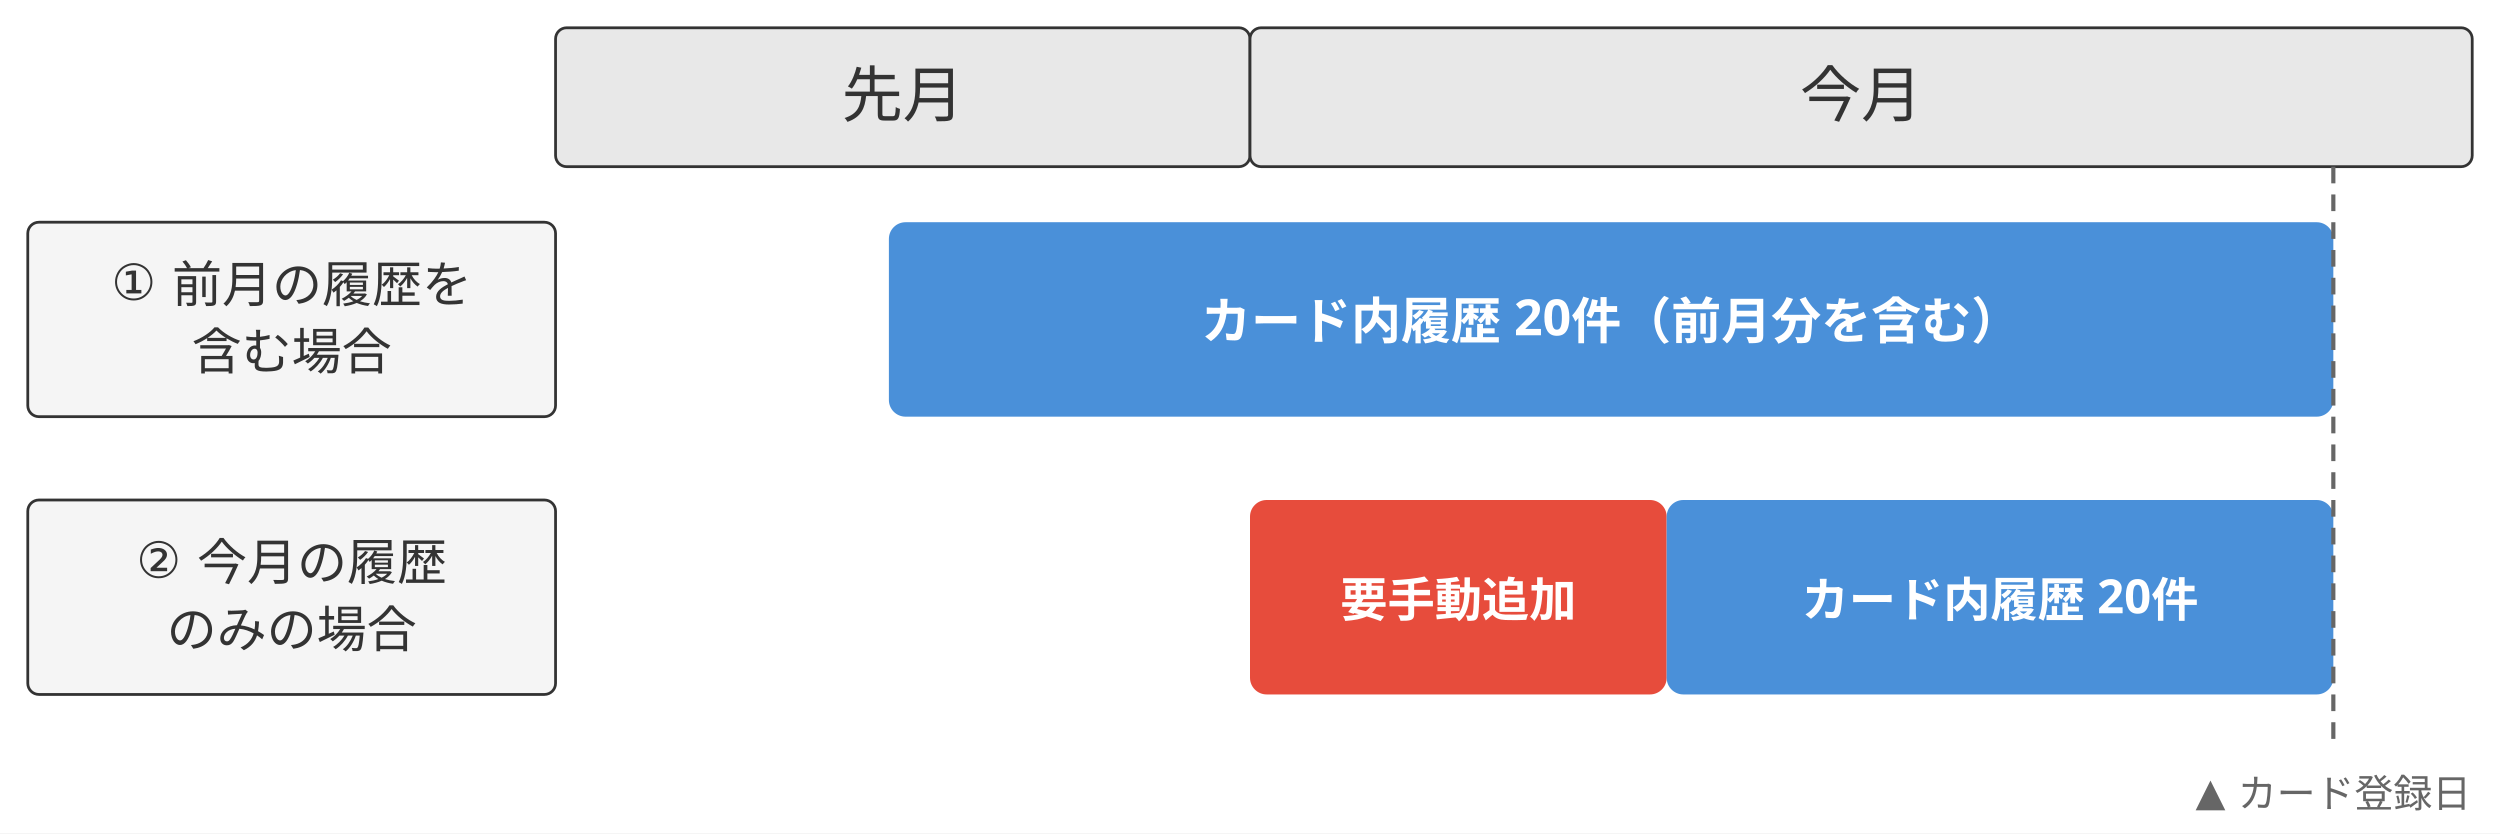
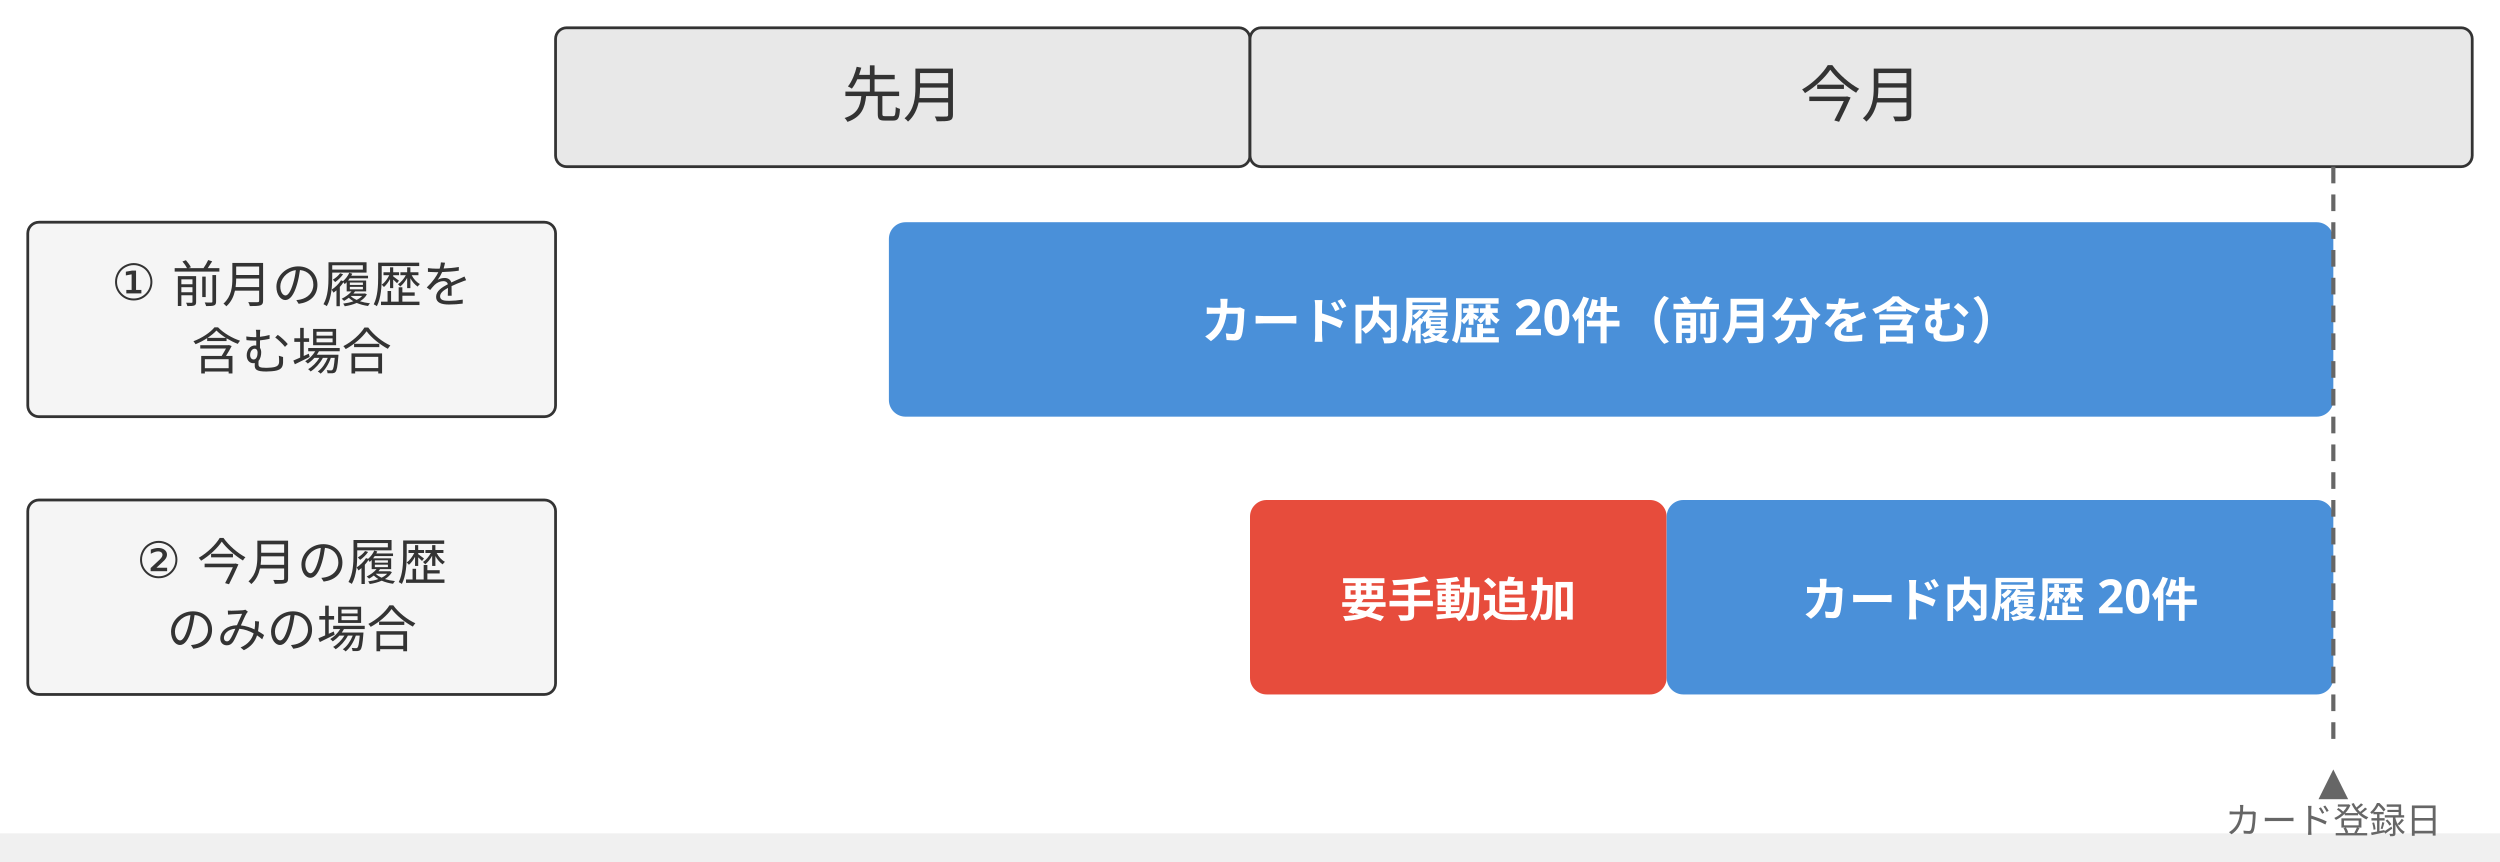
- <svg xmlns="http://www.w3.org/2000/svg" viewBox="0 0 900 300" width="900" height="300" font-family="'Meiryo', 'Yu Gothic', sans-serif">
+ <svg xmlns="http://www.w3.org/2000/svg" viewBox="0 0 900 310" width="900" height="310" font-family="'Meiryo', 'Yu Gothic', sans-serif">
  <rect width="900" height="300" fill="#fff" />
  <rect x="200" y="10" width="250" height="50" rx="4" fill="#e8e8e8" stroke="#333" stroke-width="1" />
  <text x="325" y="42" text-anchor="middle" font-size="22" fill="#333">先月</text>
  <rect x="450" y="10" width="440" height="50" rx="4" fill="#e8e8e8" stroke="#333" stroke-width="1" />
  <text x="670" y="42" text-anchor="middle" font-size="22" fill="#333">今月</text>
  <rect x="10" y="80" width="190" height="70" rx="4" fill="#f5f5f5" stroke="#333" stroke-width="1" />
  <text x="105" y="108" text-anchor="middle" font-size="18" fill="#333">① 前月の履歴を</text>
  <text x="105" y="133" text-anchor="middle" font-size="18" fill="#333">含む場合</text>
  <rect x="320" y="80" width="520" height="70" rx="6" fill="#4A90D9" />
  <text x="580" y="122" text-anchor="middle" font-size="18" font-weight="bold" fill="#fff">カード内履歴 20件（前月分を含む）</text>
  <rect x="10" y="180" width="190" height="70" rx="4" fill="#f5f5f5" stroke="#333" stroke-width="1" />
  <text x="105" y="208" text-anchor="middle" font-size="18" fill="#333">② 今月の履歴</text>
  <text x="105" y="233" text-anchor="middle" font-size="18" fill="#333">のみの場合</text>
  <rect x="450" y="180" width="150" height="70" rx="6" fill="#E74C3C" />
  <text x="525" y="222" text-anchor="middle" font-size="17" font-weight="bold" fill="#fff">要手動追加</text>
  <rect x="600" y="180" width="240" height="70" rx="6" fill="#4A90D9" />
  <text x="720" y="222" text-anchor="middle" font-size="17" font-weight="bold" fill="#fff">カード内履歴 20件</text>
  <line x1="840" y1="60" x2="840" y2="270" stroke="#666" stroke-width="1.5" stroke-dasharray="6,4" />
-   <text x="840" y="290" text-anchor="middle" font-size="14" fill="#666">▲ カード登録日</text>
+   <text x="840" y="286" text-anchor="middle" font-size="14" fill="#666">▲</text>
+   <text x="840" y="300" text-anchor="middle" font-size="13" fill="#666">カード登録日</text>
</svg>
